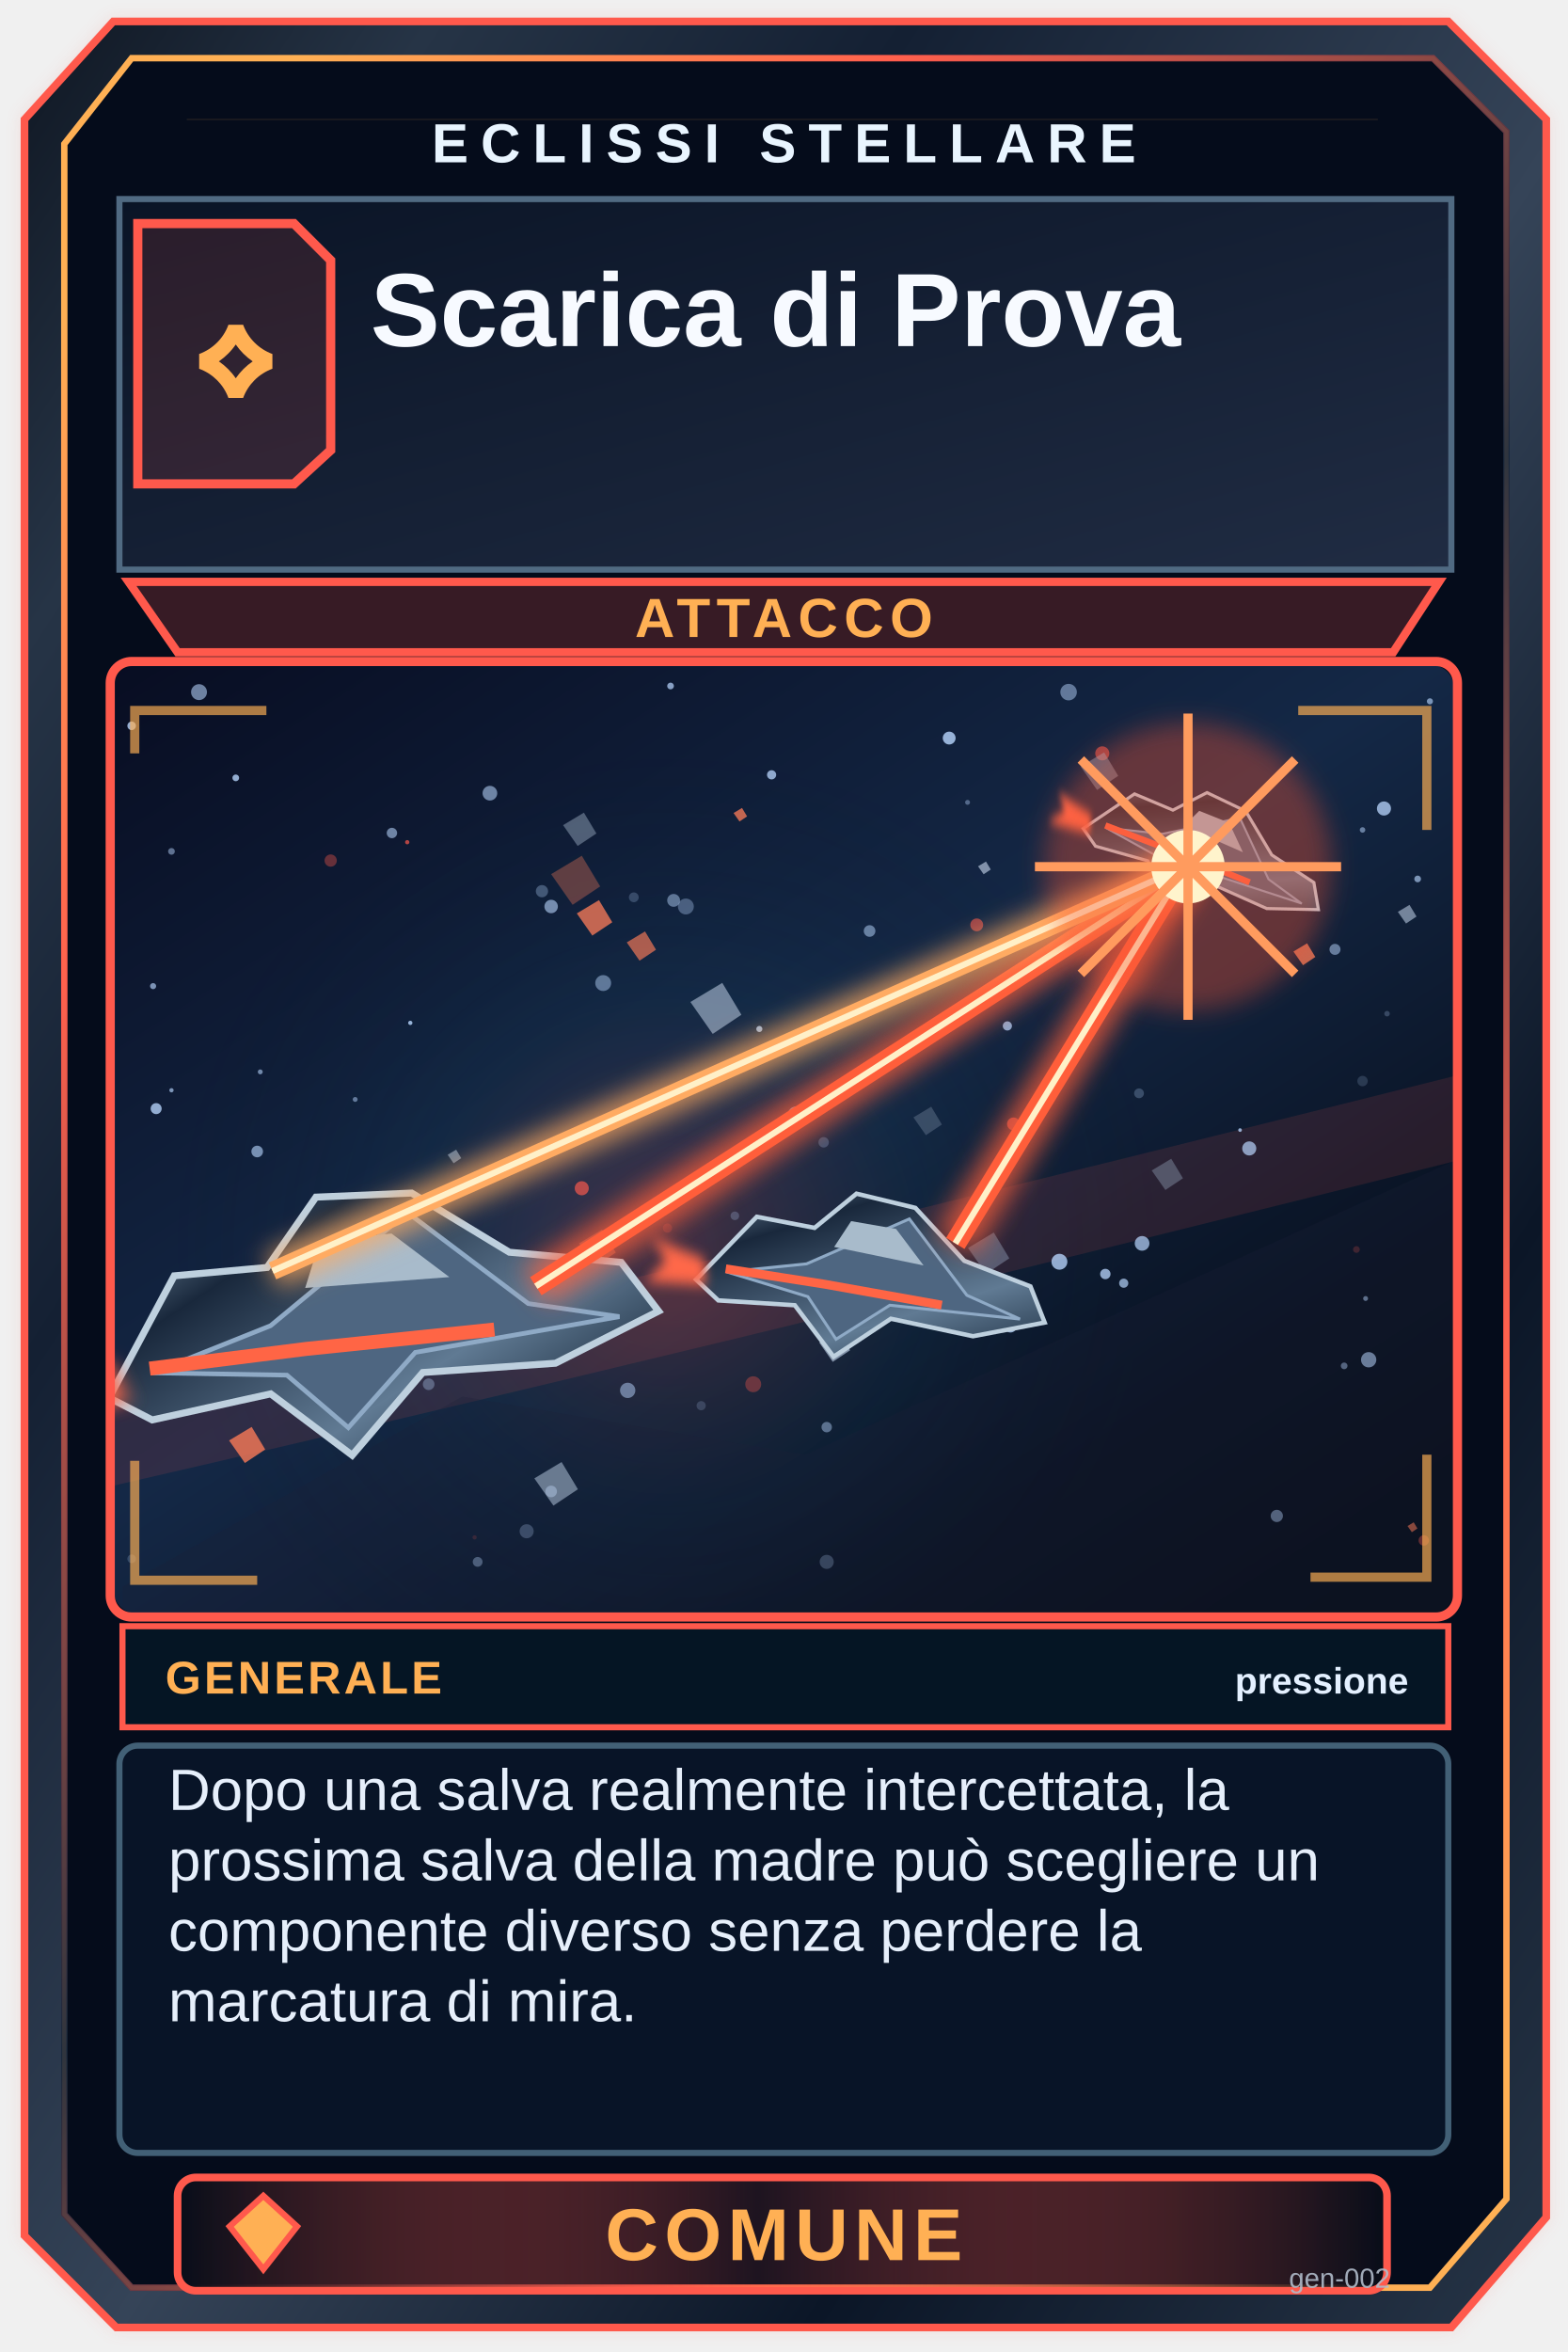
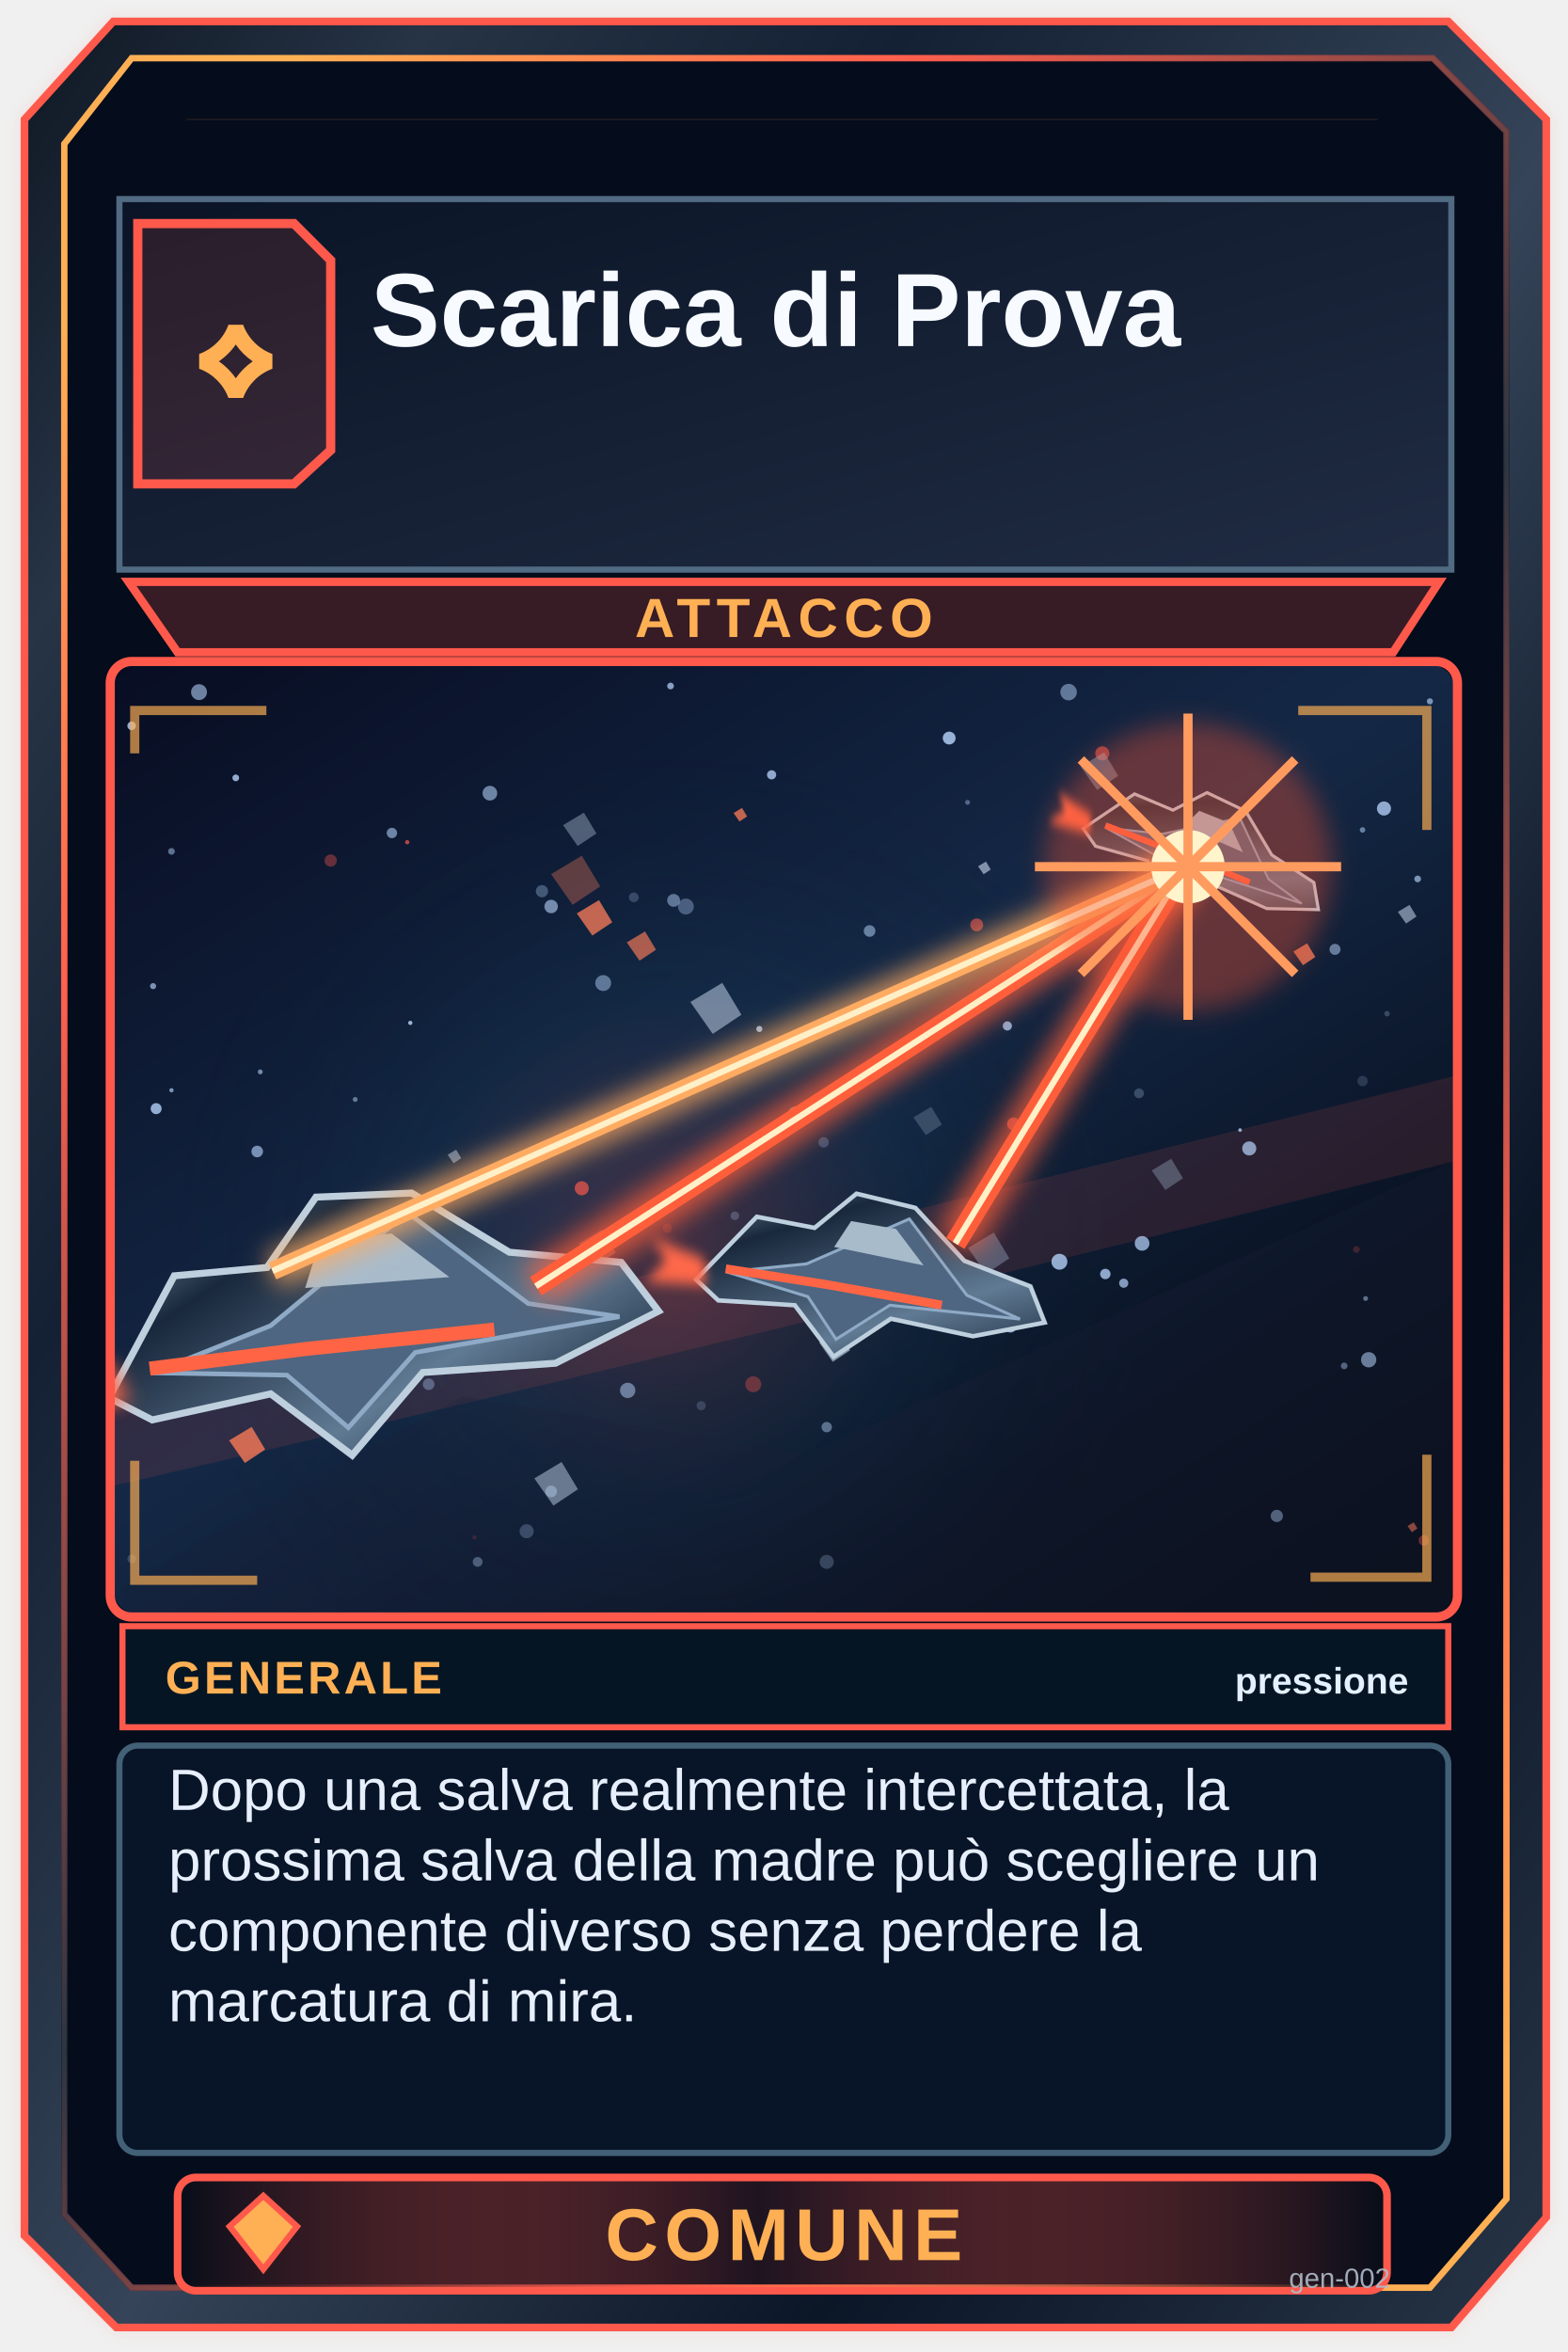
<svg xmlns="http://www.w3.org/2000/svg" width="512" height="768" viewBox="0 0 512 768" role="img" aria-label="Scarica di Prova · ATTACCO · COMUNE">
  <defs>
    <linearGradient id="metal" x1="0" y1="0" x2="1" y2="1">
      <stop stop-color="#101824" />
      <stop offset=".13" stop-color="#263446" />
      <stop offset=".29" stop-color="#142033" />
      <stop offset=".53" stop-color="#354458" />
      <stop offset=".76" stop-color="#0b1627" />
      <stop offset="1" stop-color="#263446" />
    </linearGradient>
    <linearGradient id="rim" x1=".15" y1="0" x2=".87" y2="1">
      <stop stop-color="#ffb054" />
      <stop offset=".2" stop-color="#ff594c" />
      <stop offset=".52" stop-color="#19283c" />
      <stop offset=".78" stop-color="#ff594c" />
      <stop offset="1" stop-color="#ffb054" />
    </linearGradient>
    <linearGradient id="spaceSky" x1="0" y1="0" x2=".9" y2="1">
      <stop stop-color="#080d22" />
      <stop offset=".49" stop-color="#142846" />
      <stop offset=".82" stop-color="#091222" />
      <stop offset="1" stop-color="#070d18" />
    </linearGradient>
    <radialGradient id="planet">
      <stop stop-color="#ff594c" stop-opacity=".65" />
      <stop offset=".52" stop-color="#194761" stop-opacity=".42" />
      <stop offset="1" stop-color="#0a1529" stop-opacity=".05" />
    </radialGradient>
    <linearGradient id="titlePanel" x1="0" x2="1" y1="0" y2="1">
      <stop stop-color="#0a1426" />
      <stop offset="1" stop-color="#202c43" />
    </linearGradient>
    <linearGradient id="rarityShine" x1="0" y1="0" x2="1" y2="0">
      <stop stop-color="#070d19" />
      <stop offset=".48" stop-color="#ff594c" stop-opacity="0.1" />
      <stop offset="1" stop-color="#070d19" />
    </linearGradient>
    <filter id="rimGlow" x="-30%" y="-30%" width="160%" height="160%">
      <feGaussianBlur stdDeviation="2.45" />
    </filter>
    <filter id="beamGlow" x="-70%" y="-70%" width="240%" height="240%">
      <feGaussianBlur stdDeviation="4" />
    </filter>
    <clipPath id="artClip">
      <rect x="37" y="217" width="438" height="310" rx="8" />
    </clipPath>
  </defs>
  <path d="M37 7H473L505 39V724L474 760H38L8 730V39Z" fill="#030712" stroke="#ff594c" stroke-width="2.8" opacity="0.12" filter="url(#rimGlow)" />
  <path d="M37 7H473L505 39V724L474 760H38L8 730V39Z" fill="url(#metal)" stroke="#ff594c" stroke-width="2.5" />
  <path d="M43 19H468L492 43V718L467 747H43L21 723V47Z" fill="#050c1b" stroke="url(#rim)" stroke-width="2.1" />
  <path d="M43 19H468L492 43V718L467 747H43L21 723V47Z" fill="none" stroke="#ffb054" stroke-width="1.35" opacity="0.1" />
  <path d="M61 39H450" stroke="#ffb054" stroke-width="0.5" opacity="0.1" />
  <path d="M32 85V51L52 29H135 M376 29H458L482 52V122 M32 648V715L50 735H128 M382 735H460L481 713V647" fill="none" stroke="#f7fcff" stroke-width="1" opacity="0" />
  <path d="M61 43H450" stroke="#fff" stroke-width="1" opacity="0" />
-   <text x="256" y="53" text-anchor="middle" fill="#e9f5ff" font-size="18" font-family="Arial, sans-serif" font-weight="700" letter-spacing="4">ECLISSI STELLARE</text>
  <path d="M39 65H474V186H39Z" fill="url(#titlePanel)" stroke="#506a82" stroke-width="2" />
  <path d="M45 73H96L108 85V147L96 158H45Z" fill="#ff594c" fill-opacity=".13" stroke="#ff594c" stroke-width="3" />
  <text x="77" y="128" text-anchor="middle" fill="#ffb054" font-family="Arial, sans-serif" font-size="40" font-weight="bold">⟡</text>
  <text x="121" y="113" fill="#f7faff" font-family="Arial,sans-serif" font-size="34" font-weight="800">Scarica di Prova</text>
  <path d="M42 190H470L455 213H58Z" fill="#ff594c" fill-opacity=".20" stroke="#ff594c" stroke-width="2.7" />
  <text x="256" y="208" text-anchor="middle" fill="#ffb054" font-family="Arial,sans-serif" font-size="18" font-weight="900" letter-spacing="2">ATTACCO</text>
  <g clip-path="url(#artClip)">
    <rect x="37" y="217" width="438" height="310" fill="url(#spaceSky)" />
    <circle cx="218" cy="407" r="160" fill="url(#planet)" opacity=".34" />
    <path d="M12 477Q218 430 508 357" fill="none" stroke="#ff594c" stroke-width="27" opacity=".12" />
    <circle cx="443" cy="408" r="1.1" fill="#ff594c" opacity="0.27" />
    <circle cx="329" cy="335" r="1.5" fill="#b9d7ff" opacity="0.73" />
    <circle cx="405" cy="369" r="0.6" fill="#b9d7ff" opacity="0.76" />
    <circle cx="252" cy="253" r="1.5" fill="#b9d7ff" opacity="0.75" />
    <circle cx="271" cy="435" r="1.5" fill="#b9d7ff" opacity="0.47" />
    <circle cx="172" cy="500" r="2.3" fill="#b9d7ff" opacity="0.33" />
    <circle cx="331" cy="367" r="2.1" fill="#ff594c" opacity="0.64" />
    <circle cx="269" cy="373" r="1.7" fill="#b9d7ff" opacity="0.24" />
    <circle cx="170" cy="444" r="1.3" fill="#b9d7ff" opacity="0.47" />
    <circle cx="346" cy="412" r="2.6" fill="#b9d7ff" opacity="0.77" />
    <circle cx="56" cy="356" r="0.7" fill="#b9d7ff" opacity="0.65" />
    <circle cx="220" cy="294" r="2.1" fill="#b9d7ff" opacity="0.46" />
    <circle cx="108" cy="281" r="2.0" fill="#ff594c" opacity="0.37" />
    <circle cx="445" cy="353" r="1.7" fill="#b9d7ff" opacity="0.17" />
    <circle cx="240" cy="397" r="1.4" fill="#b9d7ff" opacity="0.24" />
    <circle cx="408" cy="375" r="2.3" fill="#b9d7ff" opacity="0.69" />
    <circle cx="452" cy="264" r="2.3" fill="#b9d7ff" opacity="0.75" />
    <circle cx="177" cy="291" r="2.0" fill="#b9d7ff" opacity="0.31" />
    <circle cx="190" cy="388" r="2.3" fill="#ff594c" opacity="0.67" />
    <circle cx="140" cy="452" r="1.9" fill="#b9d7ff" opacity="0.33" />
    <circle cx="180" cy="487" r="1.9" fill="#b9d7ff" opacity="0.78" />
    <circle cx="134" cy="334" r="0.7" fill="#b9d7ff" opacity="0.80" />
    <circle cx="349" cy="226" r="2.7" fill="#b9d7ff" opacity="0.48" />
    <circle cx="207" cy="293" r="1.6" fill="#b9d7ff" opacity="0.23" />
    <circle cx="218" cy="401" r="1.5" fill="#ff594c" opacity="0.21" />
    <circle cx="436" cy="310" r="1.8" fill="#b9d7ff" opacity="0.50" />
    <circle cx="77" cy="254" r="1.1" fill="#b9d7ff" opacity="0.78" />
    <circle cx="248" cy="336" r="1.0" fill="#b9d7ff" opacity="0.80" />
    <circle cx="367" cy="419" r="1.5" fill="#b9d7ff" opacity="0.68" />
    <circle cx="219" cy="224" r="1.1" fill="#b9d7ff" opacity="0.71" />
    <circle cx="133" cy="275" r="0.7" fill="#ff594c" opacity="0.68" />
    <circle cx="373" cy="406" r="2.4" fill="#b9d7ff" opacity="0.70" />
    <circle cx="85" cy="350" r="0.8" fill="#b9d7ff" opacity="0.58" />
    <circle cx="118" cy="414" r="2.6" fill="#b9d7ff" opacity="0.73" />
    <circle cx="463" cy="287" r="1.1" fill="#b9d7ff" opacity="0.63" />
    <circle cx="229" cy="459" r="1.5" fill="#b9d7ff" opacity="0.19" />
    <circle cx="104" cy="422" r="1.3" fill="#ff594c" opacity="0.31" />
    <circle cx="56" cy="278" r="1.1" fill="#b9d7ff" opacity="0.48" />
    <circle cx="116" cy="359" r="0.8" fill="#b9d7ff" opacity="0.49" />
    <circle cx="205" cy="454" r="2.5" fill="#b9d7ff" opacity="0.49" />
    <circle cx="224" cy="296" r="2.6" fill="#b9d7ff" opacity="0.34" />
    <circle cx="439" cy="446" r="1.1" fill="#b9d7ff" opacity="0.54" />
    <circle cx="155" cy="502" r="0.7" fill="#ff594c" opacity="0.21" />
    <circle cx="65" cy="226" r="2.6" fill="#b9d7ff" opacity="0.57" />
    <circle cx="84" cy="376" r="1.9" fill="#b9d7ff" opacity="0.61" />
    <circle cx="372" cy="357" r="1.6" fill="#b9d7ff" opacity="0.25" />
    <circle cx="160" cy="259" r="2.4" fill="#b9d7ff" opacity="0.56" />
    <circle cx="156" cy="510" r="1.6" fill="#b9d7ff" opacity="0.46" />
    <circle cx="360" cy="246" r="2.3" fill="#ff594c" opacity="0.58" />
    <circle cx="139" cy="432" r="1.5" fill="#b9d7ff" opacity="0.32" />
    <circle cx="284" cy="304" r="1.9" fill="#b9d7ff" opacity="0.51" />
    <circle cx="467" cy="229" r="1.0" fill="#b9d7ff" opacity="0.62" />
    <circle cx="128" cy="272" r="1.7" fill="#b9d7ff" opacity="0.56" />
    <circle cx="270" cy="510" r="2.3" fill="#b9d7ff" opacity="0.31" />
    <circle cx="319" cy="302" r="2.1" fill="#ff594c" opacity="0.57" />
    <circle cx="127" cy="395" r="1.4" fill="#b9d7ff" opacity="0.68" />
    <circle cx="197" cy="321" r="2.6" fill="#b9d7ff" opacity="0.46" />
    <circle cx="180" cy="296" r="2.2" fill="#b9d7ff" opacity="0.59" />
    <circle cx="43" cy="509" r="1.4" fill="#b9d7ff" opacity="0.21" />
    <circle cx="310" cy="241" r="2.1" fill="#b9d7ff" opacity="0.80" />
    <circle cx="465" cy="503" r="1.7" fill="#ff594c" opacity="0.46" />
    <circle cx="223" cy="390" r="1.2" fill="#b9d7ff" opacity="0.48" />
    <circle cx="417" cy="495" r="2.0" fill="#b9d7ff" opacity="0.53" />
    <circle cx="316" cy="262" r="0.8" fill="#b9d7ff" opacity="0.39" />
    <circle cx="270" cy="466" r="1.7" fill="#b9d7ff" opacity="0.44" />
    <circle cx="330" cy="433" r="2.1" fill="#b9d7ff" opacity="0.80" />
    <circle cx="97" cy="459" r="1.3" fill="#ff594c" opacity="0.33" />
    <circle cx="51" cy="362" r="1.8" fill="#b9d7ff" opacity="0.77" />
    <circle cx="446" cy="424" r="0.8" fill="#b9d7ff" opacity="0.61" />
    <circle cx="361" cy="416" r="1.7" fill="#b9d7ff" opacity="0.75" />
    <circle cx="43" cy="237" r="1.4" fill="#b9d7ff" opacity="0.79" />
    <circle cx="372" cy="303" r="0.6" fill="#b9d7ff" opacity="0.64" />
    <circle cx="246" cy="452" r="2.6" fill="#ff594c" opacity="0.34" />
    <circle cx="445" cy="271" r="0.9" fill="#b9d7ff" opacity="0.51" />
    <circle cx="453" cy="331" r="0.9" fill="#b9d7ff" opacity="0.24" />
    <circle cx="447" cy="444" r="2.5" fill="#b9d7ff" opacity="0.70" />
    <circle cx="260" cy="364" r="2.7" fill="#b9d7ff" opacity="0.69" />
    <circle cx="50" cy="322" r="1.0" fill="#b9d7ff" opacity="0.64" />
    <g data-attack-scene="siege" data-attack-id="gen-002" data-attack-signature="819a9bae">
      <defs>
        <linearGradient id="atkSteel" x1="0" y1="0" x2="1" y2="1">
          <stop stop-color="#829db3" />
          <stop offset=".25" stop-color="#19283c" />
          <stop offset=".65" stop-color="#607a93" />
          <stop offset="1" stop-color="#0c1b2c" />
        </linearGradient>
      </defs>
      <path d="M40 518L151 456L263 475L475 379V529H40Z" fill="#1a1d37" opacity=".26" />
      <path d="M204.693 307.72l5.969 -3.581l3.581 5.969l-5.372 3.581Z" fill="#f47857" opacity="0.68" />
      <path d="M376.145 382.194l6.375 -3.825l3.825 6.375l-5.738 3.825Z" fill="#9bacc3" opacity="0.377" />
      <path d="M267.555 438.395l6.3 -3.78l3.78 6.3l-5.67 3.78Z" fill="#9bacc3" opacity="0.798" />
      <path d="M239.578 265.476l2.76 -1.656l1.656 2.76l-2.484 1.656Z" fill="#f47857" opacity="0.784" />
      <path d="M160.151 420.456l7.217 -4.33l4.33 7.217l-6.496 4.33Z" fill="#9bacc3" opacity="0.752" />
      <path d="M298.322 364.858l5.81 -3.486l3.486 5.81l-5.229 3.486Z" fill="#9bacc3" opacity="0.282" />
      <path d="M422.426 310.701l4.471 -2.682l2.682 4.471l-4.024 2.682Z" fill="#f47857" opacity="0.795" />
      <path d="M456.53 297.754l3.81 -2.286l2.286 3.81l-3.429 2.286Z" fill="#9bacc3" opacity="0.712" />
      <path d="M384.101 275.017l2.902 -1.741l1.741 2.902l-2.611 1.741Z" fill="#9bacc3" opacity="0.221" />
      <path d="M74.817 470.349l7.37 -4.422l4.422 7.37l-6.633 4.422Z" fill="#f47857" opacity="0.817" />
      <path d="M225.478 327.185l10.416 -6.249l6.249 10.416l-9.374 6.249Z" fill="#9bacc3" opacity="0.698" />
      <path d="M352.935 250.282l7.669 -4.601l4.601 7.669l-6.902 4.601Z" fill="#9bacc3" opacity="0.463" />
      <path d="M179.992 285.431l10.015 -6.009l6.009 10.015l-9.013 6.009Z" fill="#f47857" opacity="0.35" />
      <path d="M146.204 377.069l2.774 -1.665l1.665 2.774l-2.497 1.665Z" fill="#9bacc3" opacity="0.642" />
      <path d="M174.518 482.733l8.893 -5.336l5.336 8.893l-8.004 5.336Z" fill="#9bacc3" opacity="0.631" />
      <path d="M459.692 498.289l2.016 -1.21l1.21 2.016l-1.814 1.21Z" fill="#f47857" opacity="0.532" />
      <path d="M319.425 282.876l2.596 -1.558l1.558 2.596l-2.337 1.558Z" fill="#9bacc3" opacity="0.802" />
      <path d="M316.144 407.508l8.428 -5.057l5.057 8.428l-7.586 5.057Z" fill="#9bacc3" opacity="0.408" />
      <path d="M188.379 298.256l7.241 -4.345l4.345 7.241l-6.517 4.345Z" fill="#f47857" opacity="0.789" />
      <path d="M65.664 427.966l6.25 -3.75l3.75 6.25l-5.625 3.75Z" fill="#9bacc3" opacity="0.357" />
      <path d="M183.903 269.435l6.798 -4.079l4.079 6.798l-6.119 4.079Z" fill="#9bacc3" opacity="0.464" />
      <path d="M189.141 405.997l7.489 -4.494l4.494 7.489l-6.74 4.494Z" fill="#f47857" opacity="0.435" />
      <g transform="translate(122 432) rotate(-8) scale(0.76)">
        <path d="M-117 16L-82 -32L-42 -30L-17 -57L24 -53L62 -22L109 -11L122 12L75 28L18 24L-17 55L-48 24L-100 28Z" fill="url(#atkSteel)" stroke="#bed0de" stroke-width="3" />
        <path d="M-97 8L-44 -5L21 -45L67 1L105 12L16 15L-17 43L-40 17Z" fill="#4e6681" stroke="#8faac6" stroke-width="2" />
        <path d="M-98 6L-30 7L51 10" stroke="#ff6545" stroke-width="6" fill="none" />
        <path d="M-114 1L-151 -8L-139 6L-151 22L-109 19Z" fill="#ff6748" filter="url(#beamGlow)" />
        <path d="M-27 -19L-18 -38L13 -37L35 -15Z" fill="#a8bbcb" />
      </g>
      <g transform="translate(284 418) rotate(8) scale(0.48)">
        <path d="M-117 16L-82 -32L-42 -30L-17 -57L24 -53L62 -22L109 -11L122 12L75 28L18 24L-17 55L-48 24L-100 28Z" fill="url(#atkSteel)" stroke="#bed0de" stroke-width="3" />
        <path d="M-97 8L-44 -5L21 -45L67 1L105 12L16 15L-17 43L-40 17Z" fill="#4e6681" stroke="#8faac6" stroke-width="2" />
        <path d="M-98 6L-30 7L51 10" stroke="#ff6545" stroke-width="6" fill="none" />
        <path d="M-114 1L-151 -8L-139 6L-151 22L-109 19Z" fill="#ff6748" filter="url(#beamGlow)" />
        <path d="M-27 -19L-18 -38L13 -37L35 -15Z" fill="#a8bbcb" />
      </g>
      <g transform="translate(393 279) rotate(20) scale(0.34)">
        <path d="M-117 16L-82 -32L-42 -30L-17 -57L24 -53L62 -22L109 -11L122 12L75 28L18 24L-17 55L-48 24L-100 28Z" fill="url(#atkSteel)" stroke="#bed0de" stroke-width="3" />
        <path d="M-97 8L-44 -5L21 -45L67 1L105 12L16 15L-17 43L-40 17Z" fill="#4e6681" stroke="#8faac6" stroke-width="2" />
        <path d="M-98 6L-30 7L51 10" stroke="#ff6545" stroke-width="6" fill="none" />
        <path d="M-114 1L-151 -8L-139 6L-151 22L-109 19Z" fill="#ff6748" filter="url(#beamGlow)" />
        <path d="M-27 -19L-18 -38L13 -37L35 -15Z" fill="#a8bbcb" />
      </g>
      <path d="M175 420L388 283" stroke="#ff5e3a" stroke-width="14" opacity=".75" filter="url(#beamGlow)" />
      <path d="M175 420L388 283" stroke="#ff5e3a" stroke-width="7" />
      <path d="M175 420L388 283" stroke="#fff0c8" stroke-width="2" />
      <path d="M312 406L387 283" stroke="#ff5e3a" stroke-width="14" opacity=".75" filter="url(#beamGlow)" />
      <path d="M312 406L387 283" stroke="#ff5e3a" stroke-width="7" />
      <path d="M312 406L387 283" stroke="#fff0c8" stroke-width="2" />
      <path d="M89 415L387 283" stroke="#ffab62" stroke-width="12" opacity=".75" filter="url(#beamGlow)" />
      <path d="M89 415L387 283" stroke="#ffab62" stroke-width="6" />
      <path d="M89 415L387 283" stroke="#fff0c8" stroke-width="2" />
      <circle cx="388" cy="283" r="47" fill="#f85230" opacity=".36" filter="url(#beamGlow)" />
      <circle cx="388" cy="283" r="12" fill="#fff4cc" />
      <path d="M338 283H438M388 233V333M353 248L423 318M353 318L423 248" stroke="#ff9b5e" stroke-width="3" />
    </g>
    <path d="M44 246V232H87 M424 232h42v39 M44 477v39h40 M428 515h38v-40" stroke="#ffb054" stroke-width="3" fill="none" opacity=".67" />
  </g>
  <rect x="36" y="216" width="440" height="312" rx="7" fill="none" stroke="#ff594c" stroke-width="3" />
  <path d="M40 531H473V564H40Z" fill="#051524" stroke="#ff594c" stroke-width="2" />
  <text x="54" y="553" fill="#ffb054" font-family="Arial,sans-serif" font-size="15" font-weight="bold" letter-spacing="1">GENERALE</text>
  <text x="460" y="553" text-anchor="end" fill="#e4f0ff" font-family="Arial,sans-serif" font-size="12" font-weight="bold">pressione</text>
  <rect x="39" y="570" width="434" height="133" rx="6" fill="#081427" stroke="#426076" stroke-width="2" />
  <text x="55" y="591" fill="#e6effb" font-size="19" font-family="Arial,sans-serif">Dopo una salva realmente intercettata, la</text>
  <text x="55" y="614" fill="#e6effb" font-size="19" font-family="Arial,sans-serif">prossima salva della madre può scegliere un</text>
  <text x="55" y="637" fill="#e6effb" font-size="19" font-family="Arial,sans-serif">componente diverso senza perdere la</text>
  <text x="55" y="660" fill="#e6effb" font-size="19" font-family="Arial,sans-serif">marcatura di mira.</text>
  <rect x="58" y="711" width="395" height="37" rx="6" fill="url(#rarityShine)" stroke="#ff594c" stroke-width="2.5" />
  <path d="M75 727l11 -10l11 10l-11 14Z" fill="#ffb054" stroke="#ff594c" stroke-width="2" />
  <text x="256" y="738" fill="#ffb054" text-anchor="middle" font-family="Arial,sans-serif" font-size="24" font-weight="900" letter-spacing="2">COMUNE</text>
  <text x="454" y="747" fill="#afbac9" font-family="Arial,sans-serif" font-size="9" text-anchor="end" opacity=".9">gen-002</text>
</svg>
